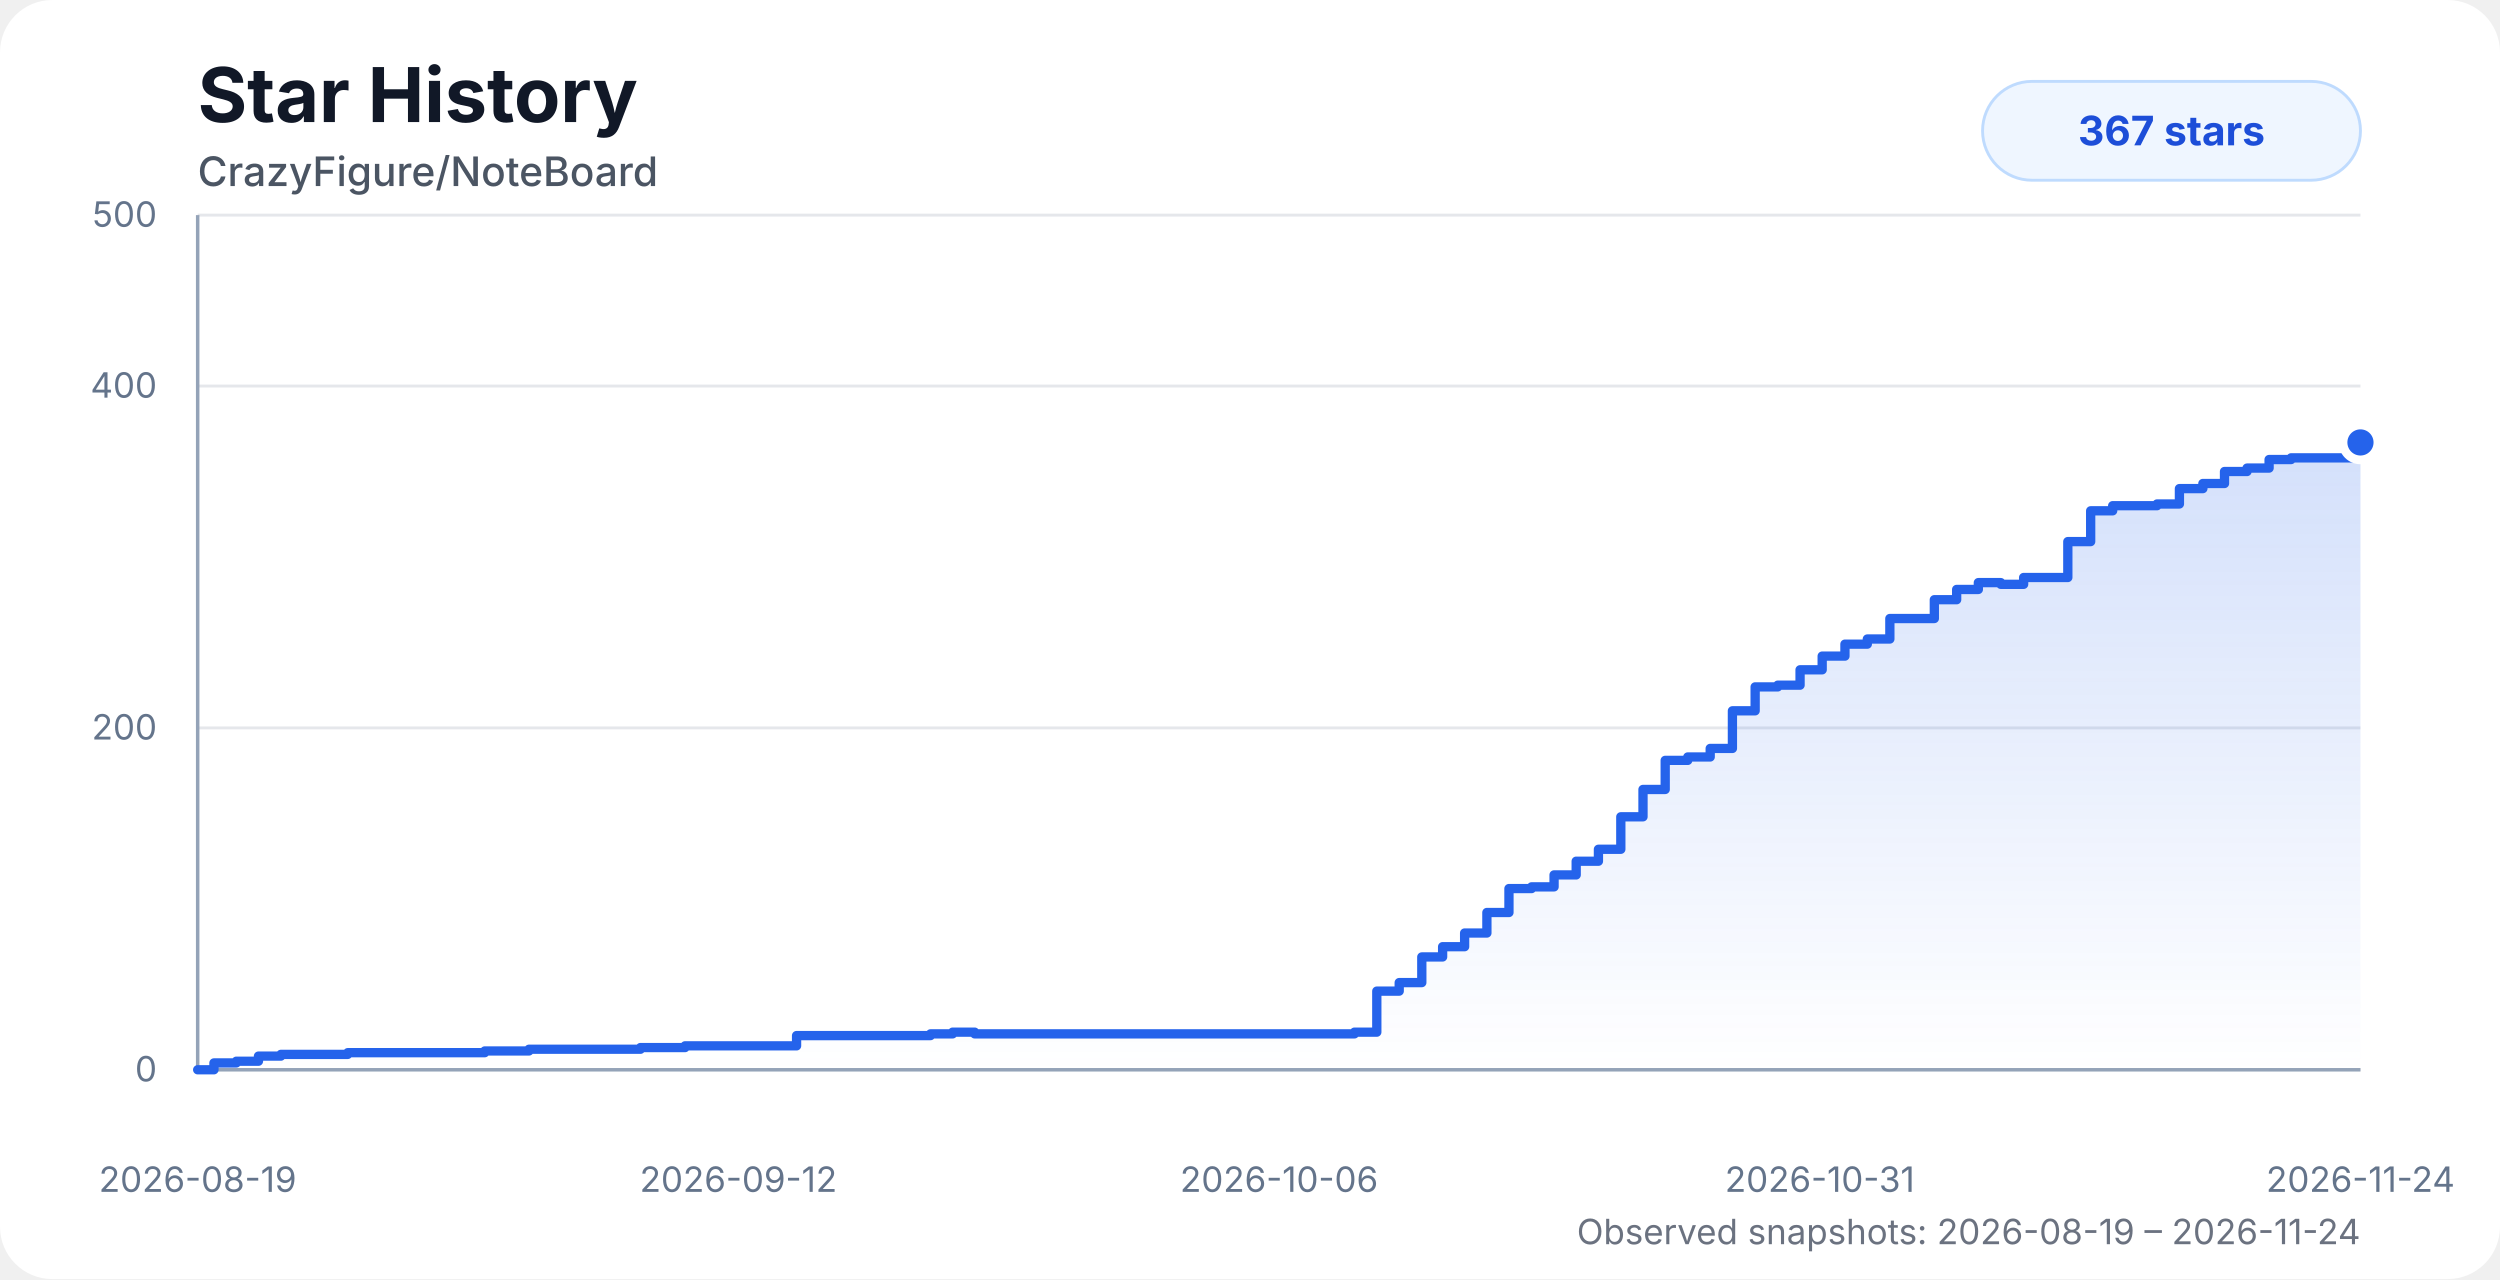
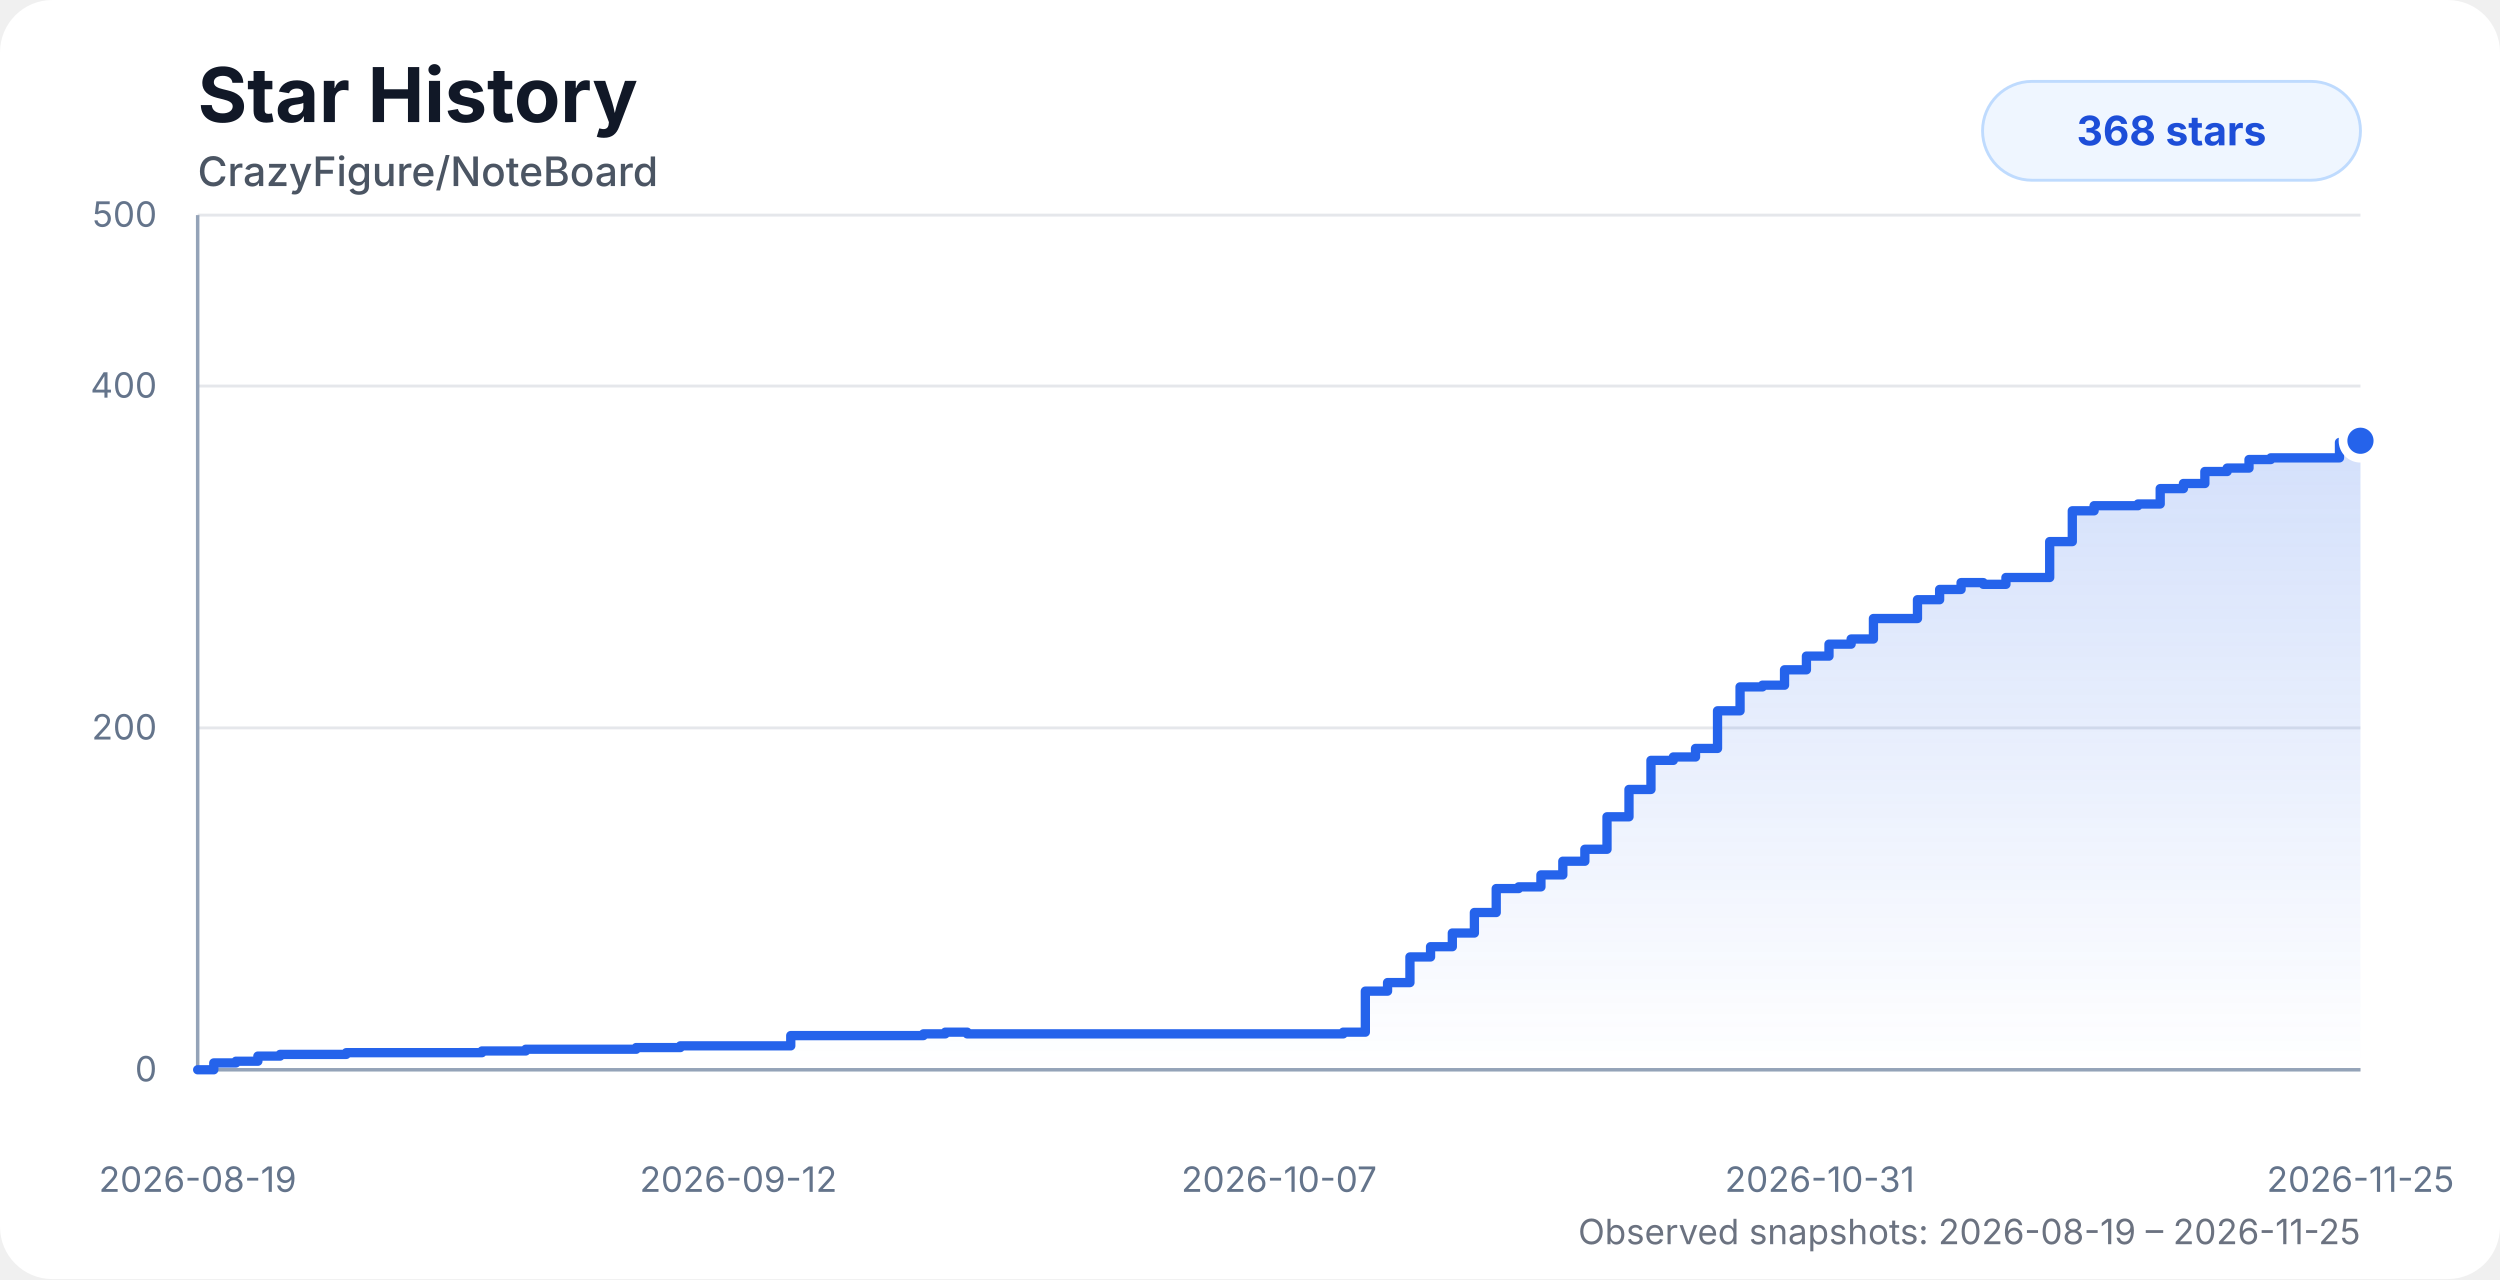
<svg xmlns="http://www.w3.org/2000/svg" width="860" height="440" viewBox="0 0 860 440" role="img" aria-labelledby="title desc">
  <style>
    .chart-bg { fill: #ffffff; }
    .title { fill: #111827; font: 700 26px system-ui, -apple-system, BlinkMacSystemFont, "Segoe UI", sans-serif; }
    .subtitle { fill: #4b5563; font: 500 14px system-ui, -apple-system, BlinkMacSystemFont, "Segoe UI", sans-serif; }
    .axis-label { fill: #64748b; font: 12px system-ui, -apple-system, BlinkMacSystemFont, "Segoe UI", sans-serif; }
    .grid { stroke: #e5e7eb; stroke-width: 1; }
    .axis { stroke: #94a3b8; stroke-width: 1.2; }
    .area { fill: url(#starGradient); opacity: 0.28; }
    .line { fill: none; stroke: #2563eb; stroke-width: 3.2; stroke-linecap: round; stroke-linejoin: round; }
    .dot { fill: #2563eb; stroke: #ffffff; stroke-width: 3; }
    .badge { fill: #eff6ff; stroke: #bfdbfe; }
    .badge-text { fill: #1d4ed8; font: 700 14px system-ui, -apple-system, BlinkMacSystemFont, "Segoe UI", sans-serif; }
    .status { fill: #6b7280; font: 12px system-ui, -apple-system, BlinkMacSystemFont, "Segoe UI", sans-serif; }
    @media (prefers-color-scheme: dark) {
      .chart-bg { fill: #0d1117; }
      .title { fill: #f8fafc; }
      .subtitle { fill: #cbd5e1; }
      .axis-label { fill: #94a3b8; }
      .grid { stroke: #1f2937; }
      .axis { stroke: #475569; }
      .dot { stroke: #0d1117; }
      .badge { fill: #172554; stroke: #1d4ed8; }
      .badge-text { fill: #bfdbfe; }
      .status { fill: #94a3b8; }
    }
  </style>
  <defs>
    <linearGradient id="starGradient" x1="0" x2="0" y1="0" y2="1">
      <stop offset="0%" stop-color="#2563eb" stop-opacity="0.72" />
      <stop offset="100%" stop-color="#2563eb" stop-opacity="0" />
    </linearGradient>
  </defs>
  <rect class="chart-bg" width="860" height="440" rx="18" />
  <text class="title" x="68" y="42">Star History</text>
  <text class="subtitle" x="68" y="64">CrazyFigure/NoteBoard</text>
  <g>
    <line class="grid" x1="68" y1="368" x2="812" y2="368" />
    <line class="grid" x1="68" y1="250.4" x2="812" y2="250.4" />
    <line class="grid" x1="68" y1="132.8" x2="812" y2="132.8" />
    <line class="grid" x1="68" y1="74" x2="812" y2="74" />
    <line class="axis" x1="68" y1="74" x2="68" y2="368" />
    <line class="axis" x1="68" y1="368" x2="812" y2="368" />
    <text class="axis-label" x="54" y="372" text-anchor="end">0</text>
    <text class="axis-label" x="54" y="254.4" text-anchor="end">200</text>
    <text class="axis-label" x="54" y="136.8" text-anchor="end">400</text>
    <text class="axis-label" x="54" y="78" text-anchor="end">500</text>
    <text class="axis-label" x="68" y="410" text-anchor="middle">2026-08-19</text>
    <text class="axis-label" x="254" y="410" text-anchor="middle">2026-09-12</text>
-     <text class="axis-label" x="440" y="410" text-anchor="middle">2026-10-06</text>
+     <text class="axis-label" x="440" y="410" text-anchor="middle">2026-10-07</text>
    <text class="axis-label" x="626" y="410" text-anchor="middle">2026-10-31</text>
-     <text class="axis-label" x="812" y="410" text-anchor="middle">2026-11-24</text>
+     <text class="axis-label" x="812" y="410" text-anchor="middle">2026-11-25</text>
  </g>
-   <path class="area" d="M 68 368 H 68 V 368 H 73.6 V 365.65 H 81.3 V 365.06 H 88.91 V 363.3 H 96.62 V 362.71 H 104.29 V 362.71 H 111.92 V 362.71 H 119.63 V 362.12 H 130.02 V 362.12 H 138.24 V 362.12 H 144.29 V 362.12 H 151.6 V 362.12 H 159.35 V 362.12 H 166.76 V 361.53 H 174.31 V 361.53 H 181.97 V 360.94 H 189.67 V 360.94 H 197.28 V 360.94 H 205 V 360.94 H 212.71 V 360.94 H 220.32 V 360.36 H 228 V 360.36 H 235.66 V 359.77 H 243.34 V 359.77 H 250.94 V 359.77 H 258.73 V 359.77 H 266.44 V 359.77 H 274.02 V 356.24 H 281.67 V 356.24 H 289.35 V 356.24 H 296.95 V 356.24 H 304.61 V 356.24 H 312.41 V 356.24 H 320.1 V 355.65 H 327.71 V 355.06 H 335.29 V 355.65 H 343 V 355.65 H 350.65 V 355.65 H 358.31 V 355.65 H 366.12 V 355.65 H 373.91 V 355.65 H 381.56 V 355.65 H 389.17 V 355.65 H 396.96 V 355.65 H 404.57 V 355.65 H 412.09 V 355.65 H 419.88 V 355.65 H 427.6 V 355.65 H 435.4 V 355.65 H 442.96 V 355.65 H 450.7 V 355.65 H 458.35 V 355.65 H 465.94 V 355.06 H 473.62 V 340.95 H 481.33 V 338.01 H 489.1 V 329.19 H 496.26 V 325.66 H 503.83 V 320.96 H 511.49 V 313.9 H 519.08 V 305.67 H 526.86 V 305.08 H 534.6 V 300.97 H 542.21 V 296.26 H 549.86 V 292.15 H 557.56 V 280.98 H 565.19 V 271.57 H 572.83 V 261.57 H 580.59 V 260.4 H 588.31 V 257.46 H 595.95 V 244.52 H 603.77 V 236.29 H 611.55 V 235.7 H 619.22 V 230.41 H 626.83 V 225.7 H 634.66 V 221.59 H 642.36 V 219.82 H 650.11 V 212.77 H 657.63 V 212.77 H 665.41 V 206.3 H 673.09 V 202.77 H 680.55 V 200.42 H 688.27 V 201.01 H 696.13 V 198.66 H 711.33 V 186.31 H 719.19 V 175.72 H 726.76 V 173.96 H 734.27 V 173.96 H 742.02 V 173.37 H 749.72 V 168.08 H 757.79 V 166.32 H 765.23 V 162.2 H 772.98 V 161.02 H 780.57 V 158.08 H 788.14 V 157.5 H 795.73 V 157.5 H 803.73 V 157.5 H 812 V 152.2 L 812 368 L 68 368 Z" />
-   <path class="line" d="M 68 368 H 68 V 368 H 73.6 V 365.65 H 81.3 V 365.06 H 88.91 V 363.3 H 96.62 V 362.71 H 104.29 V 362.71 H 111.92 V 362.71 H 119.63 V 362.12 H 130.02 V 362.12 H 138.24 V 362.12 H 144.29 V 362.12 H 151.6 V 362.12 H 159.35 V 362.12 H 166.76 V 361.53 H 174.31 V 361.53 H 181.97 V 360.94 H 189.67 V 360.94 H 197.28 V 360.94 H 205 V 360.94 H 212.71 V 360.94 H 220.32 V 360.36 H 228 V 360.36 H 235.66 V 359.77 H 243.34 V 359.77 H 250.94 V 359.77 H 258.73 V 359.77 H 266.44 V 359.77 H 274.02 V 356.24 H 281.67 V 356.24 H 289.35 V 356.24 H 296.95 V 356.24 H 304.61 V 356.24 H 312.41 V 356.24 H 320.1 V 355.65 H 327.71 V 355.06 H 335.29 V 355.65 H 343 V 355.65 H 350.65 V 355.65 H 358.31 V 355.65 H 366.12 V 355.65 H 373.91 V 355.65 H 381.56 V 355.65 H 389.17 V 355.65 H 396.96 V 355.65 H 404.57 V 355.65 H 412.09 V 355.65 H 419.88 V 355.65 H 427.6 V 355.65 H 435.4 V 355.65 H 442.96 V 355.65 H 450.7 V 355.65 H 458.35 V 355.65 H 465.94 V 355.06 H 473.62 V 340.95 H 481.33 V 338.01 H 489.1 V 329.19 H 496.26 V 325.66 H 503.83 V 320.96 H 511.49 V 313.9 H 519.08 V 305.67 H 526.86 V 305.08 H 534.6 V 300.97 H 542.21 V 296.26 H 549.86 V 292.15 H 557.56 V 280.98 H 565.19 V 271.57 H 572.83 V 261.57 H 580.59 V 260.4 H 588.31 V 257.46 H 595.95 V 244.52 H 603.77 V 236.29 H 611.55 V 235.7 H 619.22 V 230.41 H 626.83 V 225.7 H 634.66 V 221.59 H 642.36 V 219.82 H 650.11 V 212.77 H 657.63 V 212.77 H 665.41 V 206.3 H 673.09 V 202.77 H 680.55 V 200.42 H 688.27 V 201.01 H 696.13 V 198.66 H 711.33 V 186.31 H 719.19 V 175.72 H 726.76 V 173.96 H 734.27 V 173.96 H 742.02 V 173.37 H 749.72 V 168.08 H 757.79 V 166.32 H 765.23 V 162.2 H 772.98 V 161.02 H 780.57 V 158.08 H 788.14 V 157.5 H 795.73 V 157.5 H 803.73 V 157.5 H 812 V 152.2" />
-   <circle class="dot" cx="812" cy="152.2" r="6" />
+   <path class="area" d="M 68 368 H 68 V 368 H 73.54 V 365.65 H 81.17 V 365.06 H 88.71 V 363.3 H 96.35 V 362.71 H 103.94 V 362.71 H 111.49 V 362.71 H 119.12 V 362.12 H 129.42 V 362.12 H 137.56 V 362.12 H 143.55 V 362.12 H 150.79 V 362.12 H 158.46 V 362.12 H 165.8 V 361.53 H 173.28 V 361.53 H 180.86 V 360.94 H 188.49 V 360.94 H 196.02 V 360.94 H 203.68 V 360.94 H 211.31 V 360.94 H 218.84 V 360.36 H 226.45 V 360.36 H 234.04 V 359.77 H 241.64 V 359.77 H 249.16 V 359.77 H 256.88 V 359.77 H 264.51 V 359.77 H 272.02 V 356.24 H 279.6 V 356.24 H 287.2 V 356.24 H 294.73 V 356.24 H 302.32 V 356.24 H 310.04 V 356.24 H 317.66 V 355.65 H 325.19 V 355.06 H 332.7 V 355.65 H 340.33 V 355.65 H 347.9 V 355.65 H 355.49 V 355.65 H 363.23 V 355.65 H 370.94 V 355.65 H 378.52 V 355.65 H 386.06 V 355.65 H 393.77 V 355.65 H 401.31 V 355.65 H 408.75 V 355.65 H 416.46 V 355.65 H 424.11 V 355.65 H 431.84 V 355.65 H 439.33 V 355.65 H 446.99 V 355.65 H 454.56 V 355.65 H 462.08 V 355.06 H 469.68 V 340.95 H 477.32 V 338.01 H 485.02 V 329.19 H 492.11 V 325.66 H 499.6 V 320.96 H 507.19 V 313.9 H 514.7 V 305.67 H 522.41 V 305.08 H 530.08 V 300.97 H 537.61 V 296.26 H 545.19 V 292.15 H 552.81 V 280.98 H 560.37 V 271.57 H 567.93 V 261.57 H 575.62 V 260.4 H 583.26 V 257.46 H 590.83 V 244.52 H 598.58 V 236.29 H 606.28 V 235.7 H 613.88 V 230.41 H 621.41 V 225.7 H 629.17 V 221.59 H 636.79 V 219.82 H 644.46 V 212.77 H 651.91 V 212.77 H 659.61 V 206.3 H 667.23 V 202.77 H 674.61 V 200.42 H 682.25 V 201.01 H 690.04 V 198.66 H 705.09 V 186.31 H 712.87 V 175.72 H 720.37 V 173.96 H 727.81 V 173.96 H 735.48 V 173.37 H 743.11 V 168.08 H 751.1 V 166.32 H 758.47 V 162.2 H 766.14 V 161.02 H 773.66 V 158.08 H 781.15 V 157.5 H 788.67 V 157.5 H 796.6 V 157.5 H 804.78 V 152.2 H 812 V 151.62 L 812 368 L 68 368 Z" />
+   <path class="line" d="M 68 368 H 68 V 368 H 73.54 V 365.65 H 81.17 V 365.06 H 88.71 V 363.3 H 96.35 V 362.71 H 103.94 V 362.71 H 111.49 V 362.71 H 119.12 V 362.12 H 129.42 V 362.12 H 137.56 V 362.12 H 143.55 V 362.12 H 150.79 V 362.12 H 158.46 V 362.12 H 165.8 V 361.53 H 173.28 V 361.53 H 180.86 V 360.94 H 188.49 V 360.94 H 196.02 V 360.94 H 203.68 V 360.94 H 211.31 V 360.94 H 218.84 V 360.36 H 226.45 V 360.36 H 234.04 V 359.77 H 241.64 V 359.77 H 249.16 V 359.77 H 256.88 V 359.77 H 264.51 V 359.77 H 272.02 V 356.24 H 279.6 V 356.24 H 287.2 V 356.24 H 294.73 V 356.24 H 302.32 V 356.24 H 310.04 V 356.24 H 317.66 V 355.65 H 325.19 V 355.06 H 332.7 V 355.65 H 340.33 V 355.65 H 347.9 V 355.65 H 355.49 V 355.65 H 363.23 V 355.65 H 370.94 V 355.65 H 378.52 V 355.65 H 386.06 V 355.65 H 393.77 V 355.65 H 401.31 V 355.65 H 408.75 V 355.65 H 416.46 V 355.65 H 424.11 V 355.65 H 431.84 V 355.65 H 439.33 V 355.65 H 446.99 V 355.65 H 454.56 V 355.65 H 462.08 V 355.06 H 469.68 V 340.95 H 477.32 V 338.01 H 485.02 V 329.19 H 492.11 V 325.66 H 499.6 V 320.96 H 507.19 V 313.9 H 514.7 V 305.67 H 522.41 V 305.08 H 530.08 V 300.97 H 537.61 V 296.26 H 545.19 V 292.15 H 552.81 V 280.98 H 560.37 V 271.57 H 567.93 V 261.57 H 575.62 V 260.4 H 583.26 V 257.46 H 590.83 V 244.52 H 598.58 V 236.29 H 606.28 V 235.7 H 613.88 V 230.41 H 621.41 V 225.7 H 629.17 V 221.59 H 636.79 V 219.82 H 644.46 V 212.77 H 651.91 V 212.77 H 659.61 V 206.3 H 667.23 V 202.77 H 674.61 V 200.42 H 682.25 V 201.01 H 690.04 V 198.66 H 705.09 V 186.31 H 712.87 V 175.72 H 720.37 V 173.96 H 727.81 V 173.96 H 735.48 V 173.37 H 743.11 V 168.08 H 751.1 V 166.32 H 758.47 V 162.2 H 766.14 V 161.02 H 773.66 V 158.08 H 781.15 V 157.5 H 788.67 V 157.5 H 796.6 V 157.5 H 804.78 V 152.2 H 812 V 151.62" />
+   <circle class="dot" cx="812" cy="151.62" r="6" />
  <rect class="badge" x="682" y="28" width="130" height="34" rx="17" />
-   <text class="badge-text" x="747" y="50" text-anchor="middle">367 stars</text>
-   <text class="status" x="812" y="428" text-anchor="end">Observed snapshots: 2026-08-19 – 2026-11-24</text>
+   <text class="badge-text" x="747" y="50" text-anchor="middle">368 stars</text>
+   <text class="status" x="812" y="428" text-anchor="end">Observed snapshots: 2026-08-19 – 2026-11-25</text>
</svg>
